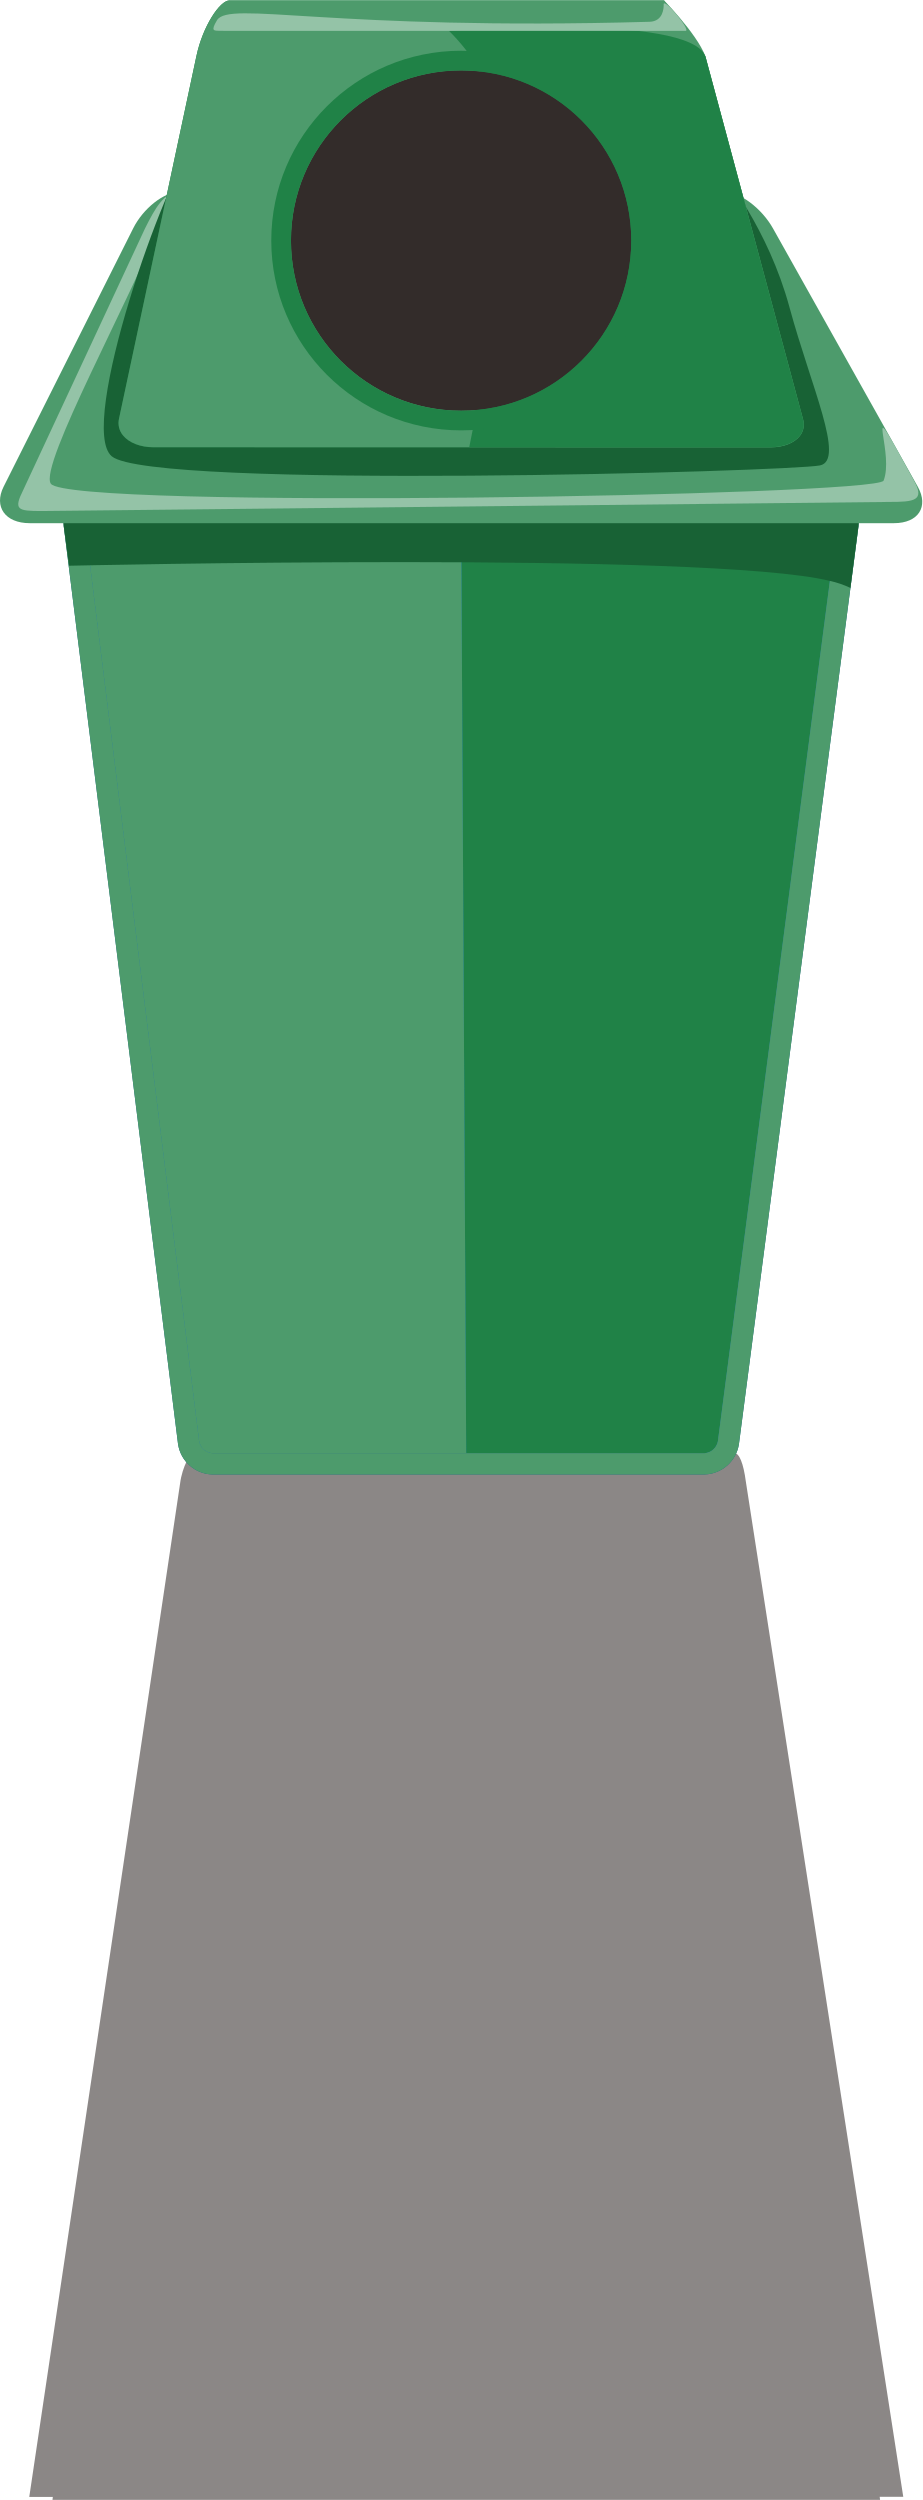
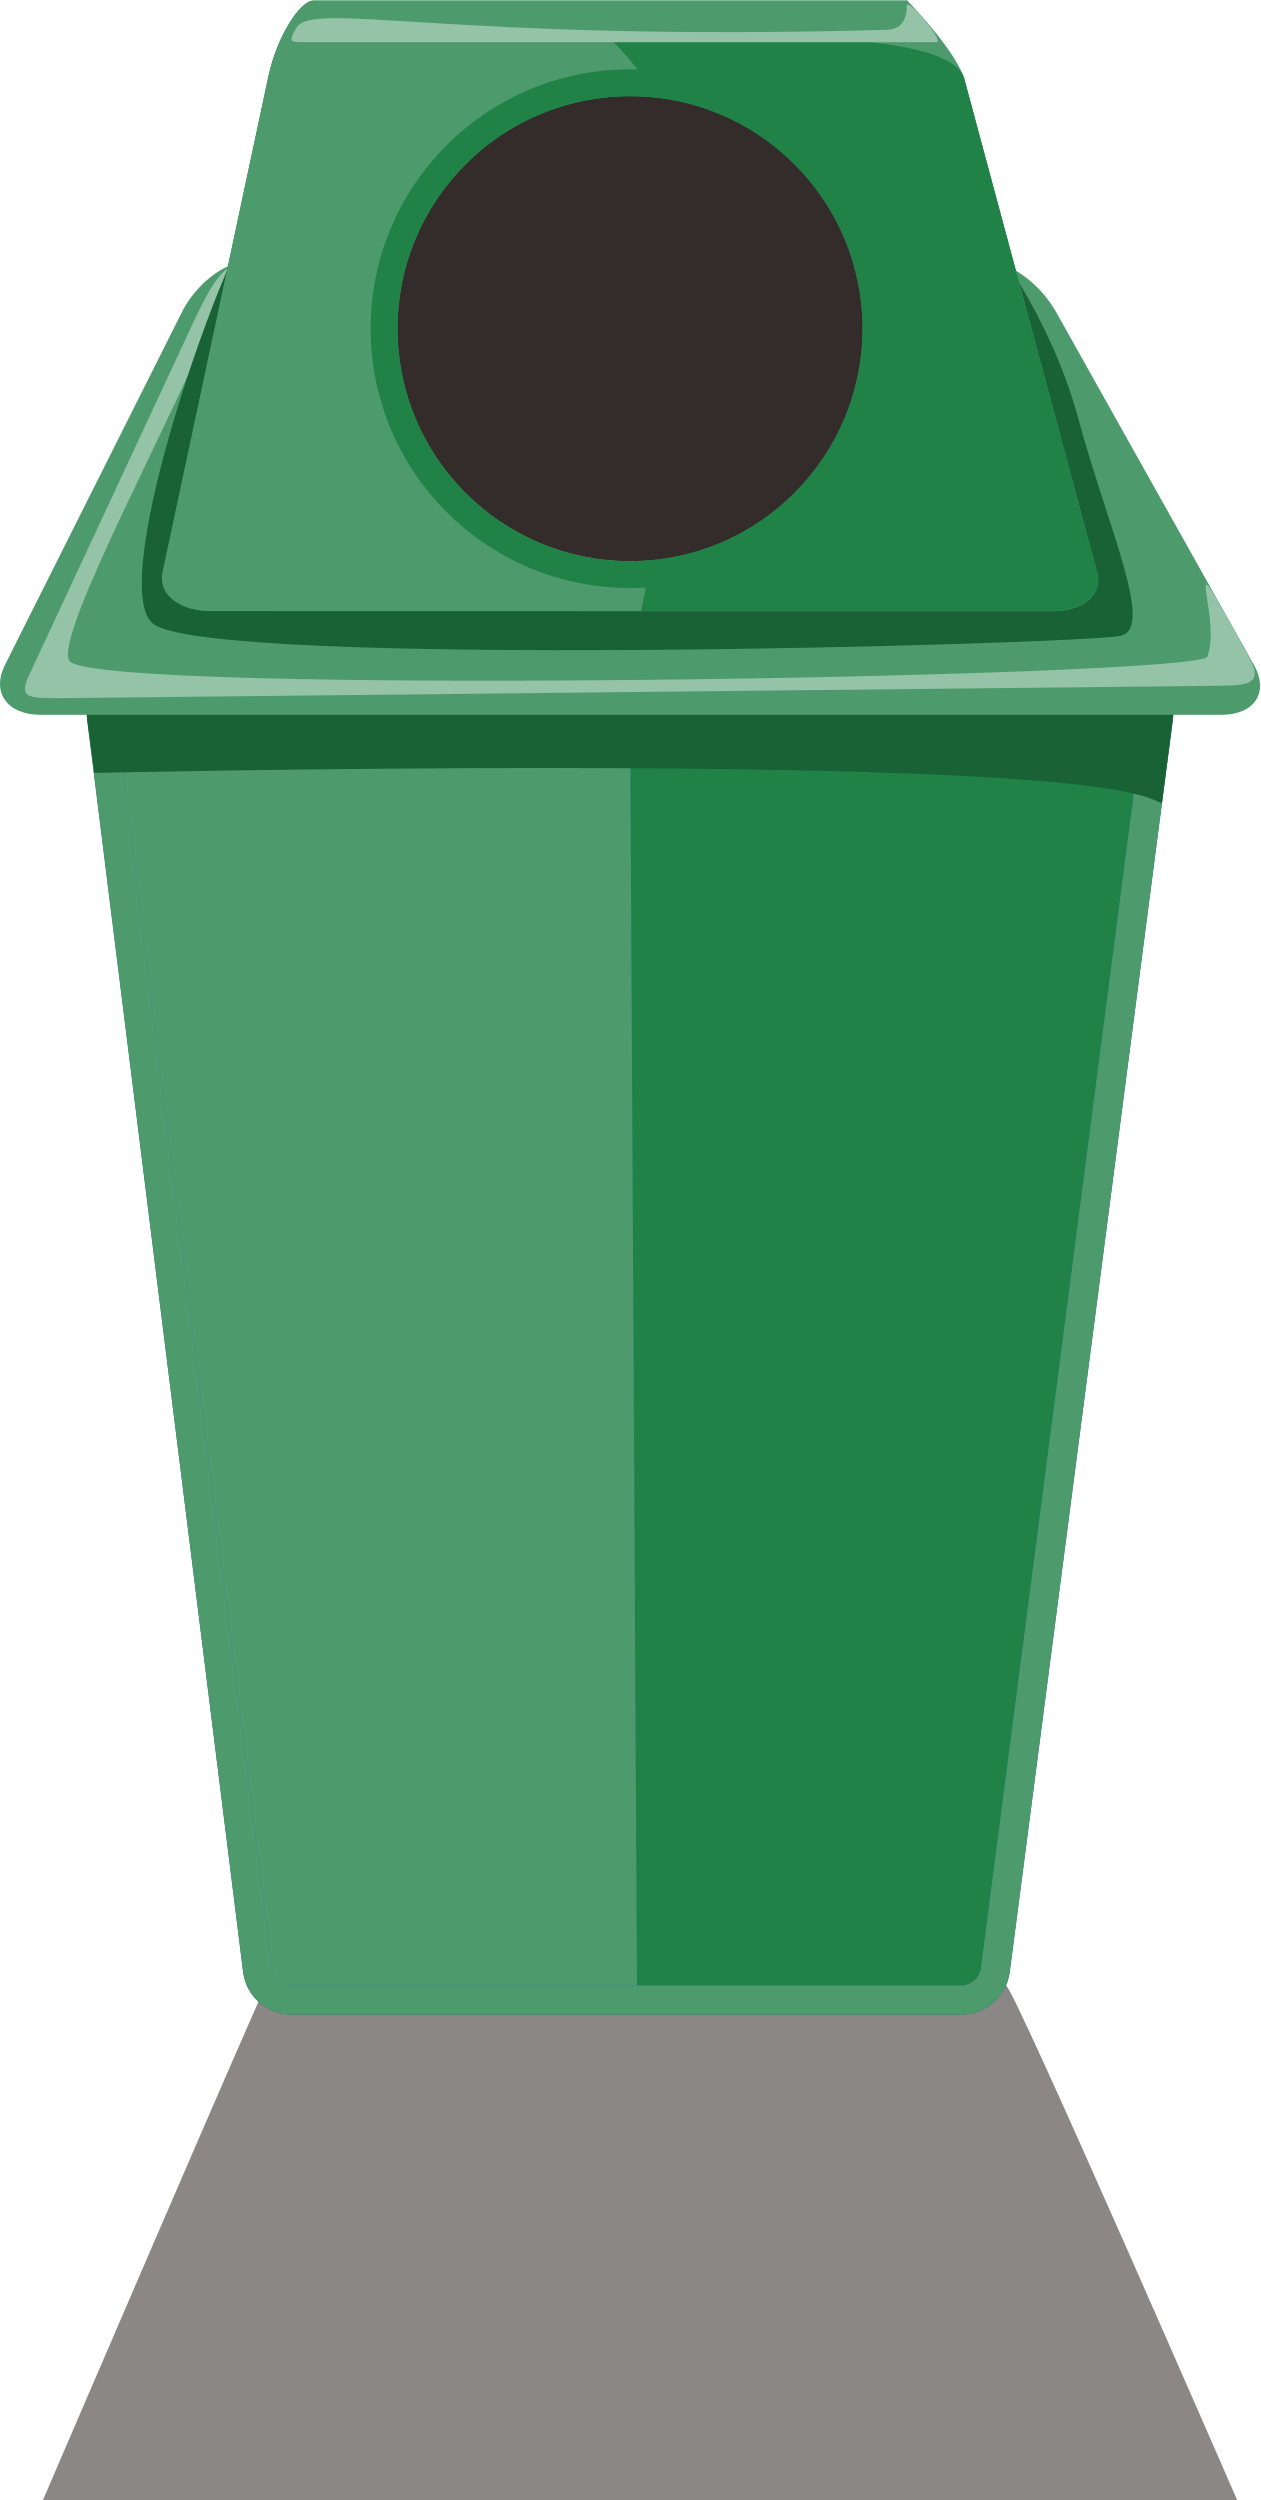
- <svg xmlns="http://www.w3.org/2000/svg" viewBox="0 0 276.46 749.42">
+ <svg xmlns="http://www.w3.org/2000/svg" viewBox="0 0 276.46 548.51">
  <defs>
    <style>.cls-1,.cls-8{fill:#332c2a;}.cls-1{fill-opacity:0.57;}.cls-2{fill:#0d74ae;}.cls-3{fill:#176287;}.cls-4{fill:#208247;}.cls-5{fill:#4d9b6c;}.cls-6{fill:#186235;}.cls-7{fill:#94c3a7;}</style>
  </defs>
  <g id="Layer_2" data-name="Layer 2">
    <g id="background">
-       <path class="cls-1" d="M15.73,749.38l248.09,0-.12-.91h7.07L223.58,444.13c-.72-5.52-2-8.65-3.53-8.55H57.72c-.42-.1-3.06,3.7-3.75,9.21L8.77,748.51h7.07Z" />
+       <path class="cls-1" d="M271.43,548.51s-49.19-113-50.73-112.93H58.38C58,435.48,9.43,548.51,9.43,548.51Z" />
      <path class="cls-2" d="M63.62,435.62a4.32,4.32,0,0,1-3.92-3.52L25.44,157c0-.17-.07-.55.51-1.2,1-1.18,3.69-2.57,7.69-2.57H242.87c4,0,6.62,1.38,7.66,2.56.55.63.51,1,.48,1.17L215.19,432.07a4.4,4.4,0,0,1-4,3.55Z" />
      <path class="cls-2" d="M63.62,435.62a4.32,4.32,0,0,1-3.92-3.52L25.44,157c0-.17-.07-.55.51-1.2,1-1.18,3.69-2.57,7.69-2.57H242.87c4,0,6.62,1.38,7.66,2.56.55.63.51,1,.48,1.17L215.19,432.07a4.4,4.4,0,0,1-4,3.55Z" />
      <path class="cls-3" d="M242.87,146.81H33.64c-8.74,0-15.28,4.92-14.53,10.94L53.37,432.89A10.67,10.67,0,0,0,63.62,442H211.21a10.74,10.74,0,0,0,10.3-9.11l35.83-275.14C258.12,151.73,251.61,146.81,242.87,146.81ZM251,156.92,215.19,432.07a4.4,4.4,0,0,1-4,3.55H63.62a4.32,4.32,0,0,1-3.92-3.52L25.44,157c0-.17-.07-.55.51-1.2,1-1.18,3.69-2.57,7.69-2.57H242.87c4,0,6.62,1.38,7.66,2.56C251.08,156.38,251,156.76,251,156.92Z" />
      <path class="cls-4" d="M138.23,153.19H242.87c4,0,6.62,1.38,7.66,2.56.55.63.51,1,.48,1.17L215.19,432.07a4.4,4.4,0,0,1-4,3.55H139.75Z" />
      <path class="cls-5" d="M139.75,435.62H63.62a4.32,4.32,0,0,1-3.92-3.52L25.44,157c0-.17-.07-.55.51-1.2,1-1.18,3.69-2.57,7.69-2.57H138.23Z" />
      <path class="cls-5" d="M242.87,146.81H33.64c-8.74,0-15.28,4.92-14.53,10.94L53.37,432.89A10.67,10.67,0,0,0,63.62,442H211.21a10.74,10.74,0,0,0,10.3-9.11l35.83-275.14C258.12,151.73,251.61,146.81,242.87,146.81ZM251,156.92,215.19,432.07a4.4,4.4,0,0,1-4,3.55H63.62a4.32,4.32,0,0,1-3.92-3.52L25.44,157c0-.17-.07-.55.51-1.2,1-1.18,3.69-2.57,7.69-2.57H242.87c4,0,6.62,1.38,7.66,2.56C251.08,156.38,251,156.76,251,156.92Z" />
      <path id="shade" class="cls-6" d="M242.87,146.81H33.64c-8.74,0-15.28,4.92-14.53,10.94l1.59,11.84s191.46-4.41,228.07,4.55a28.68,28.68,0,0,1,6.16,2.1l2.41-18.49C258.12,151.73,251.61,146.81,242.87,146.81Z" />
      <path class="cls-5" d="M268,156.83H8.88c-7.3,0-10.81-4.92-7.8-10.93L39.92,68.46c3-6,9.25-10.93,13.86-10.93H217.2c4.61,0,11.14,4.92,14.51,10.93l43.41,77.44C278.49,151.91,275.27,156.83,268,156.83Z" />
      <path class="cls-7" d="M12.5,153.19l254.19-2.73c7.31,0,10.66-.37,7.29-6.38l-5.58-10.17c-8.09-14.43-.49,2.56-3.53,10.17-1.82,4.55-244.43,8.71-249.64.91C11.59,139.52,39.83,88.5,48,66.64,52,56.15,61.7,58.44,69.1,57.53H53.78c-4.61,0-7.29,4.92-10.3,10.93L7,146.81C4,152.83,5.19,153.19,12.5,153.19Z" />
      <path class="cls-6" d="M215.67,50.24c1.31,2.22,14.58,18.22,21,41.91s16.8,45.84,9.12,47.37c-9.12,1.83-200.44,7.29-212.28-2.73C23,128,49.85,52.06,58.05,43.86S201.09,25.64,215.67,50.24Z" />
      <path class="cls-4" d="M211.45,16.89l29.26,108.75a5.5,5.5,0,0,1-.91,5c-1.66,2.17-4.94,3.46-8.79,3.46H46c-3.92,0-7.33-1.34-9.14-3.57a5.79,5.79,0,0,1-1.18-5L58.89,16.75C60.8,7.8,65.92.13,68.78.13H199.06" />
      <path class="cls-5" d="M46,134.06c-3.92,0-7.33-1.34-9.14-3.57a5.79,5.79,0,0,1-1.18-5L58.89,16.75C60.8,7.8,65.92.13,68.78.13H199.06c-1.44-1.46,9.86,9.79,12.39,16.76l29.26,108.75a5.5,5.5,0,0,1-.91,5c-1.66,2.17-4.94,3.46-8.79,3.46Z" />
      <path class="cls-4" d="M211.45,16.89c-4.89-13.12-76.87-7.65-76.87-7.65,28.55,28.24,16.4,72,6.08,124.82H231c3.85,0,7.13-1.29,8.79-3.46a5.5,5.5,0,0,0,.91-5Z" />
      <circle class="cls-8" cx="138.23" cy="72.1" r="51.02" />
      <path class="cls-4" d="M138.23,15.21A56.9,56.9,0,1,0,195.12,72.1,56.9,56.9,0,0,0,138.23,15.21Zm0,107.91a51,51,0,1,1,51-51A51.07,51.07,0,0,1,138.23,123.12Z" />
      <path class="cls-7" d="M66.94,9.24l-1.15,0c-1.63-.07-2.73.15-.74-3.17,3.63-6,34,3.19,129.67.46,4.14-.12,4.27-4.24,4.23-5.16-.11-2.39,8.39,7.89,6.55,7.89H66.94Z" />
    </g>
  </g>
</svg>
